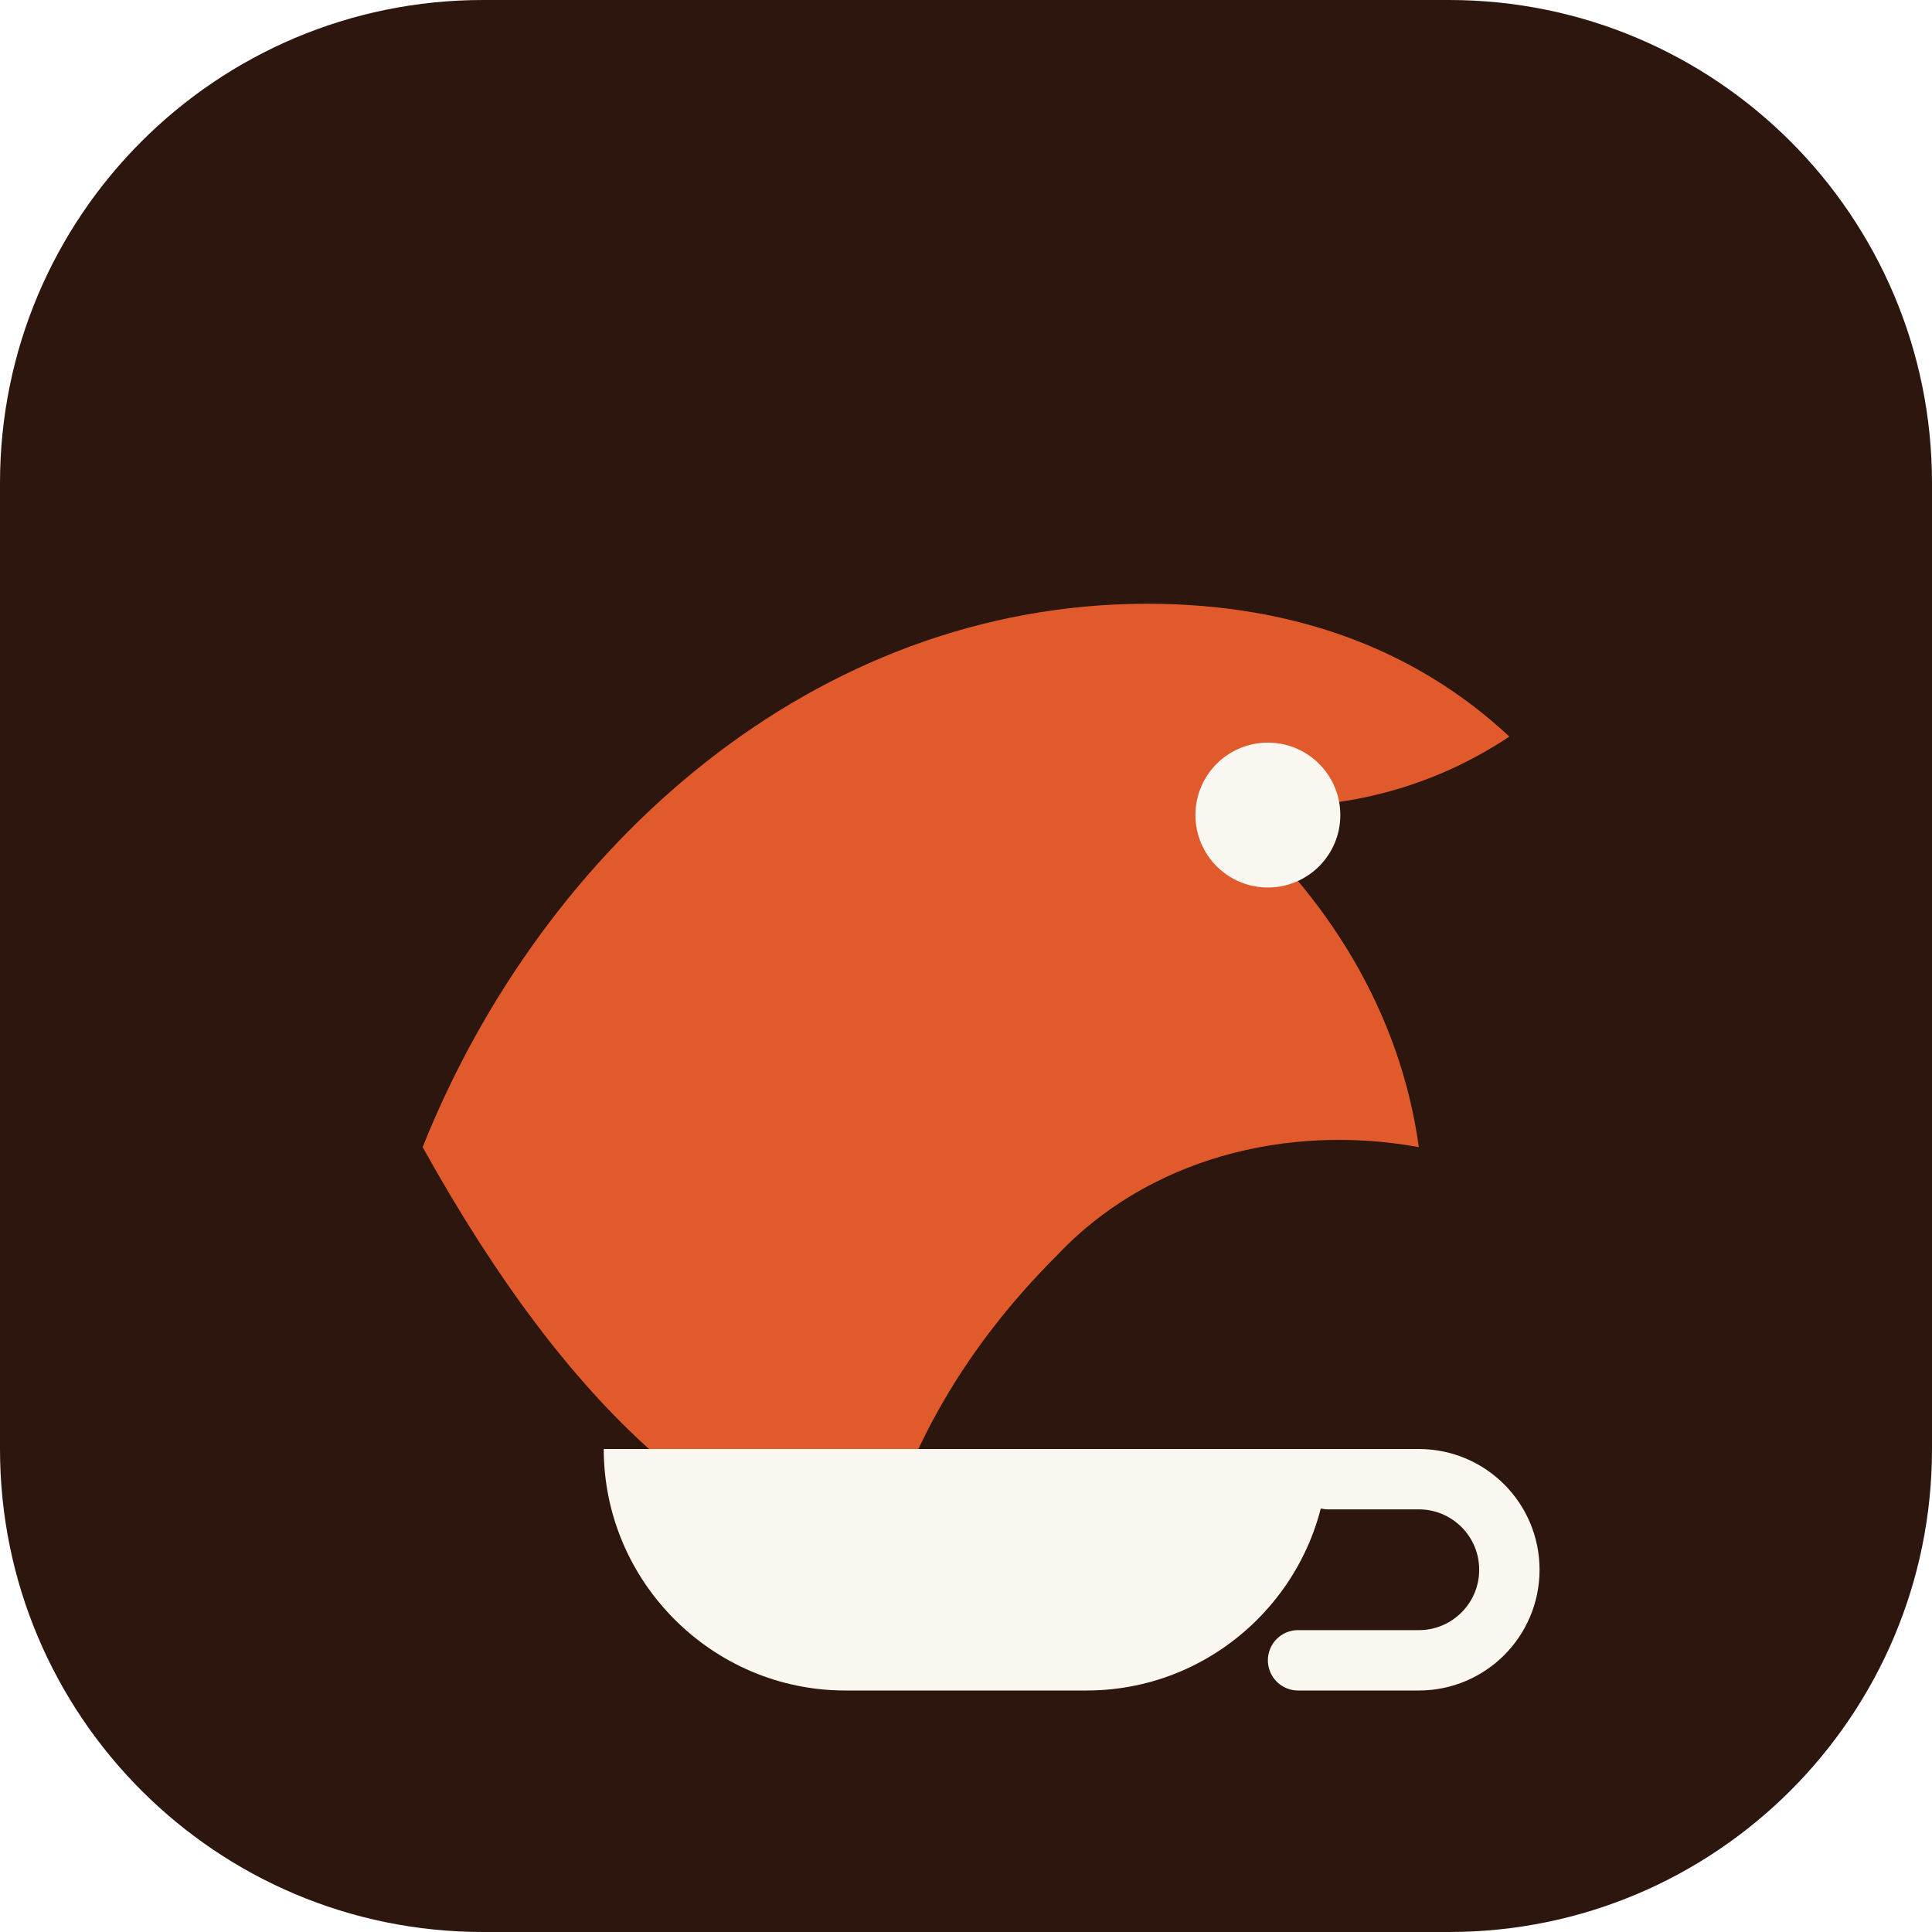
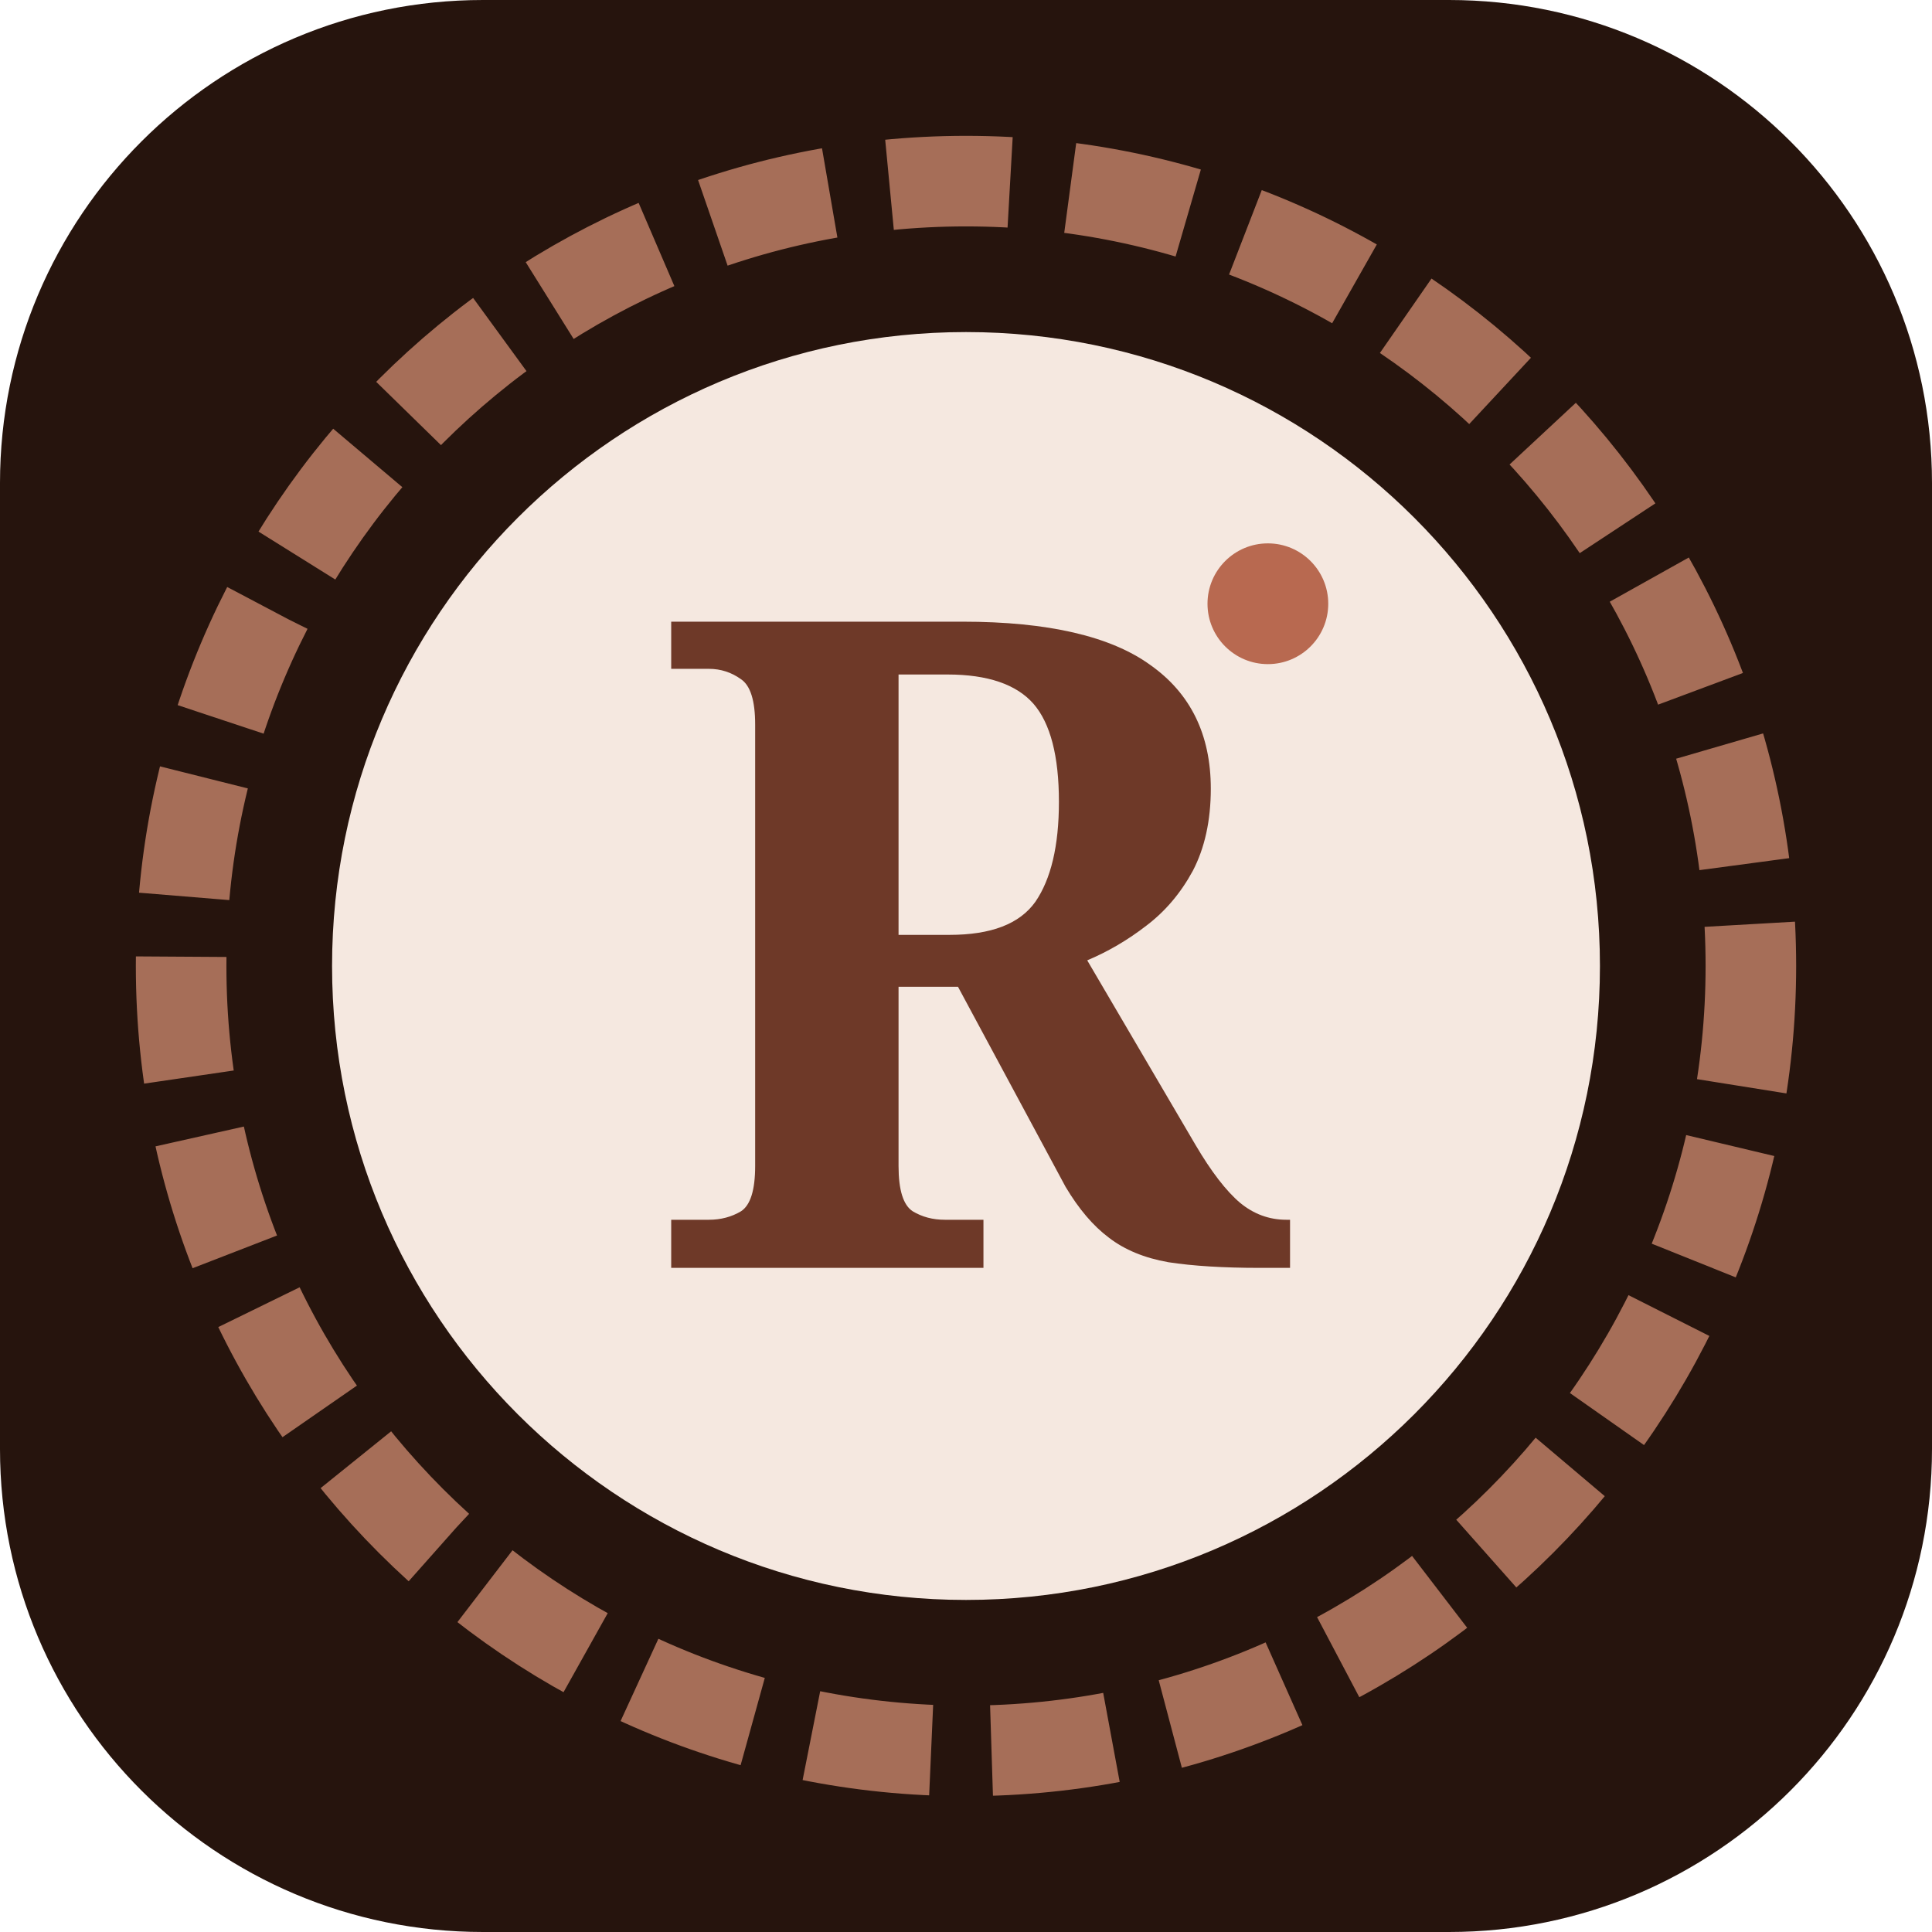
<svg xmlns="http://www.w3.org/2000/svg" viewBox="0 0 32 32" fill="none">
-   <rect width="32" height="32" rx="8" fill="#2C160D" />
-   <path d="M7 19c2-5 6.5-9 12-9 2.5 0 4.5.8 6 2.2-1.5 1-3.2 1.3-4.8 1.1 1.8 1.5 3 3.5 3.3 5.7-2.2-.4-4.5.2-6 1.8-1.5 1.5-2.5 3.2-3 5.2-2.5-.5-5-2.5-7.5-7Z" fill="#E05A2B" />
-   <circle cx="21" cy="13.5" r="1.2" fill="#FAF6F0" />
-   <path d="M10 24h12c0 2.2-1.8 4-4 4h-4c-2.2 0-4-1.8-4-4Z" fill="#FAF6F0" />
-   <path d="M22 24.5h1.5a1.5 1.5 0 0 1 0 3H21.5" stroke="#FAF6F0" stroke-width="1" stroke-linecap="round" />
-   <path d="M14 21.5c0-.8.6-1.5 1.2-1.5s1.2-.7 1.2-1.5" stroke="#E05A2B" stroke-width="1" stroke-linecap="round" />
+   <rect width="32" height="32" rx="8" fill="#26140D" />
+   <circle cx="16" cy="16" r="13" stroke="#A66E58" stroke-width="1.5" stroke-dasharray="2 1" />
+   <circle cx="16" cy="16" r="10.5" fill="#F5E8E0" />
+   <text x="16" y="21" font-family="'Fraunces', Georgia, serif" font-size="15" font-weight="900" fill="#6E3928" text-anchor="middle">R</text>
+   <circle cx="21" cy="10" r="1" fill="#B86950" />
</svg>
